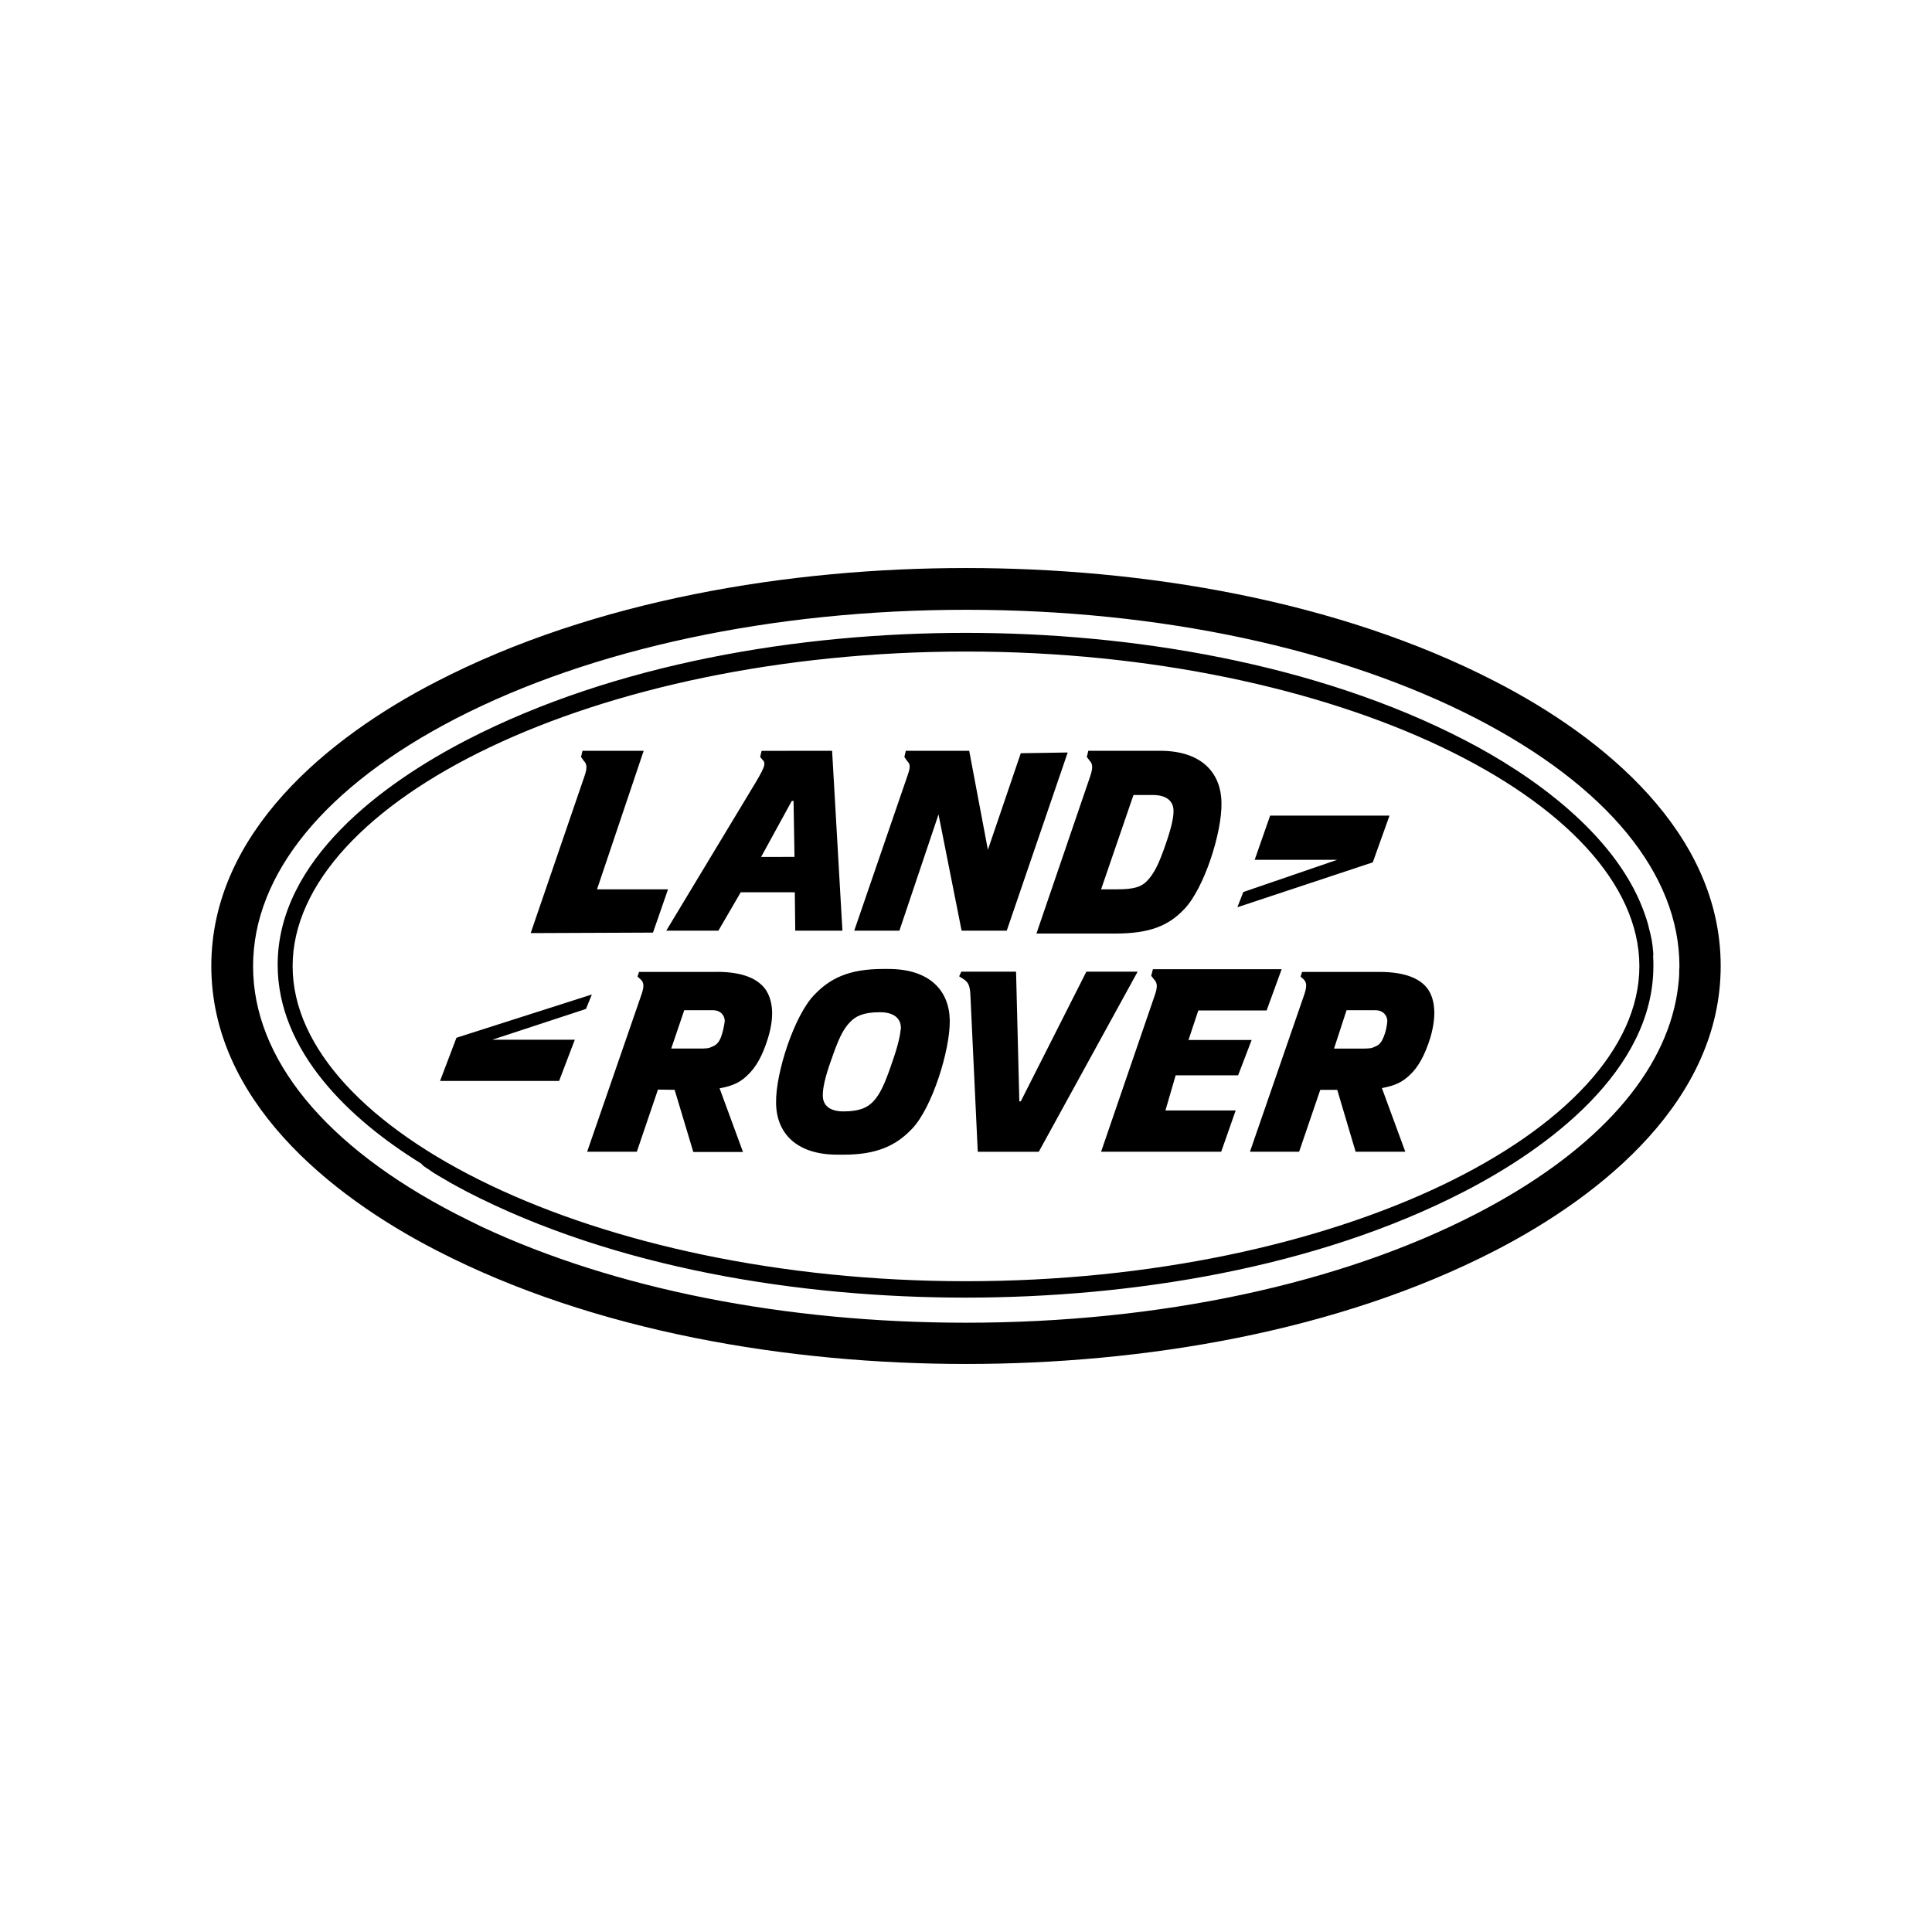
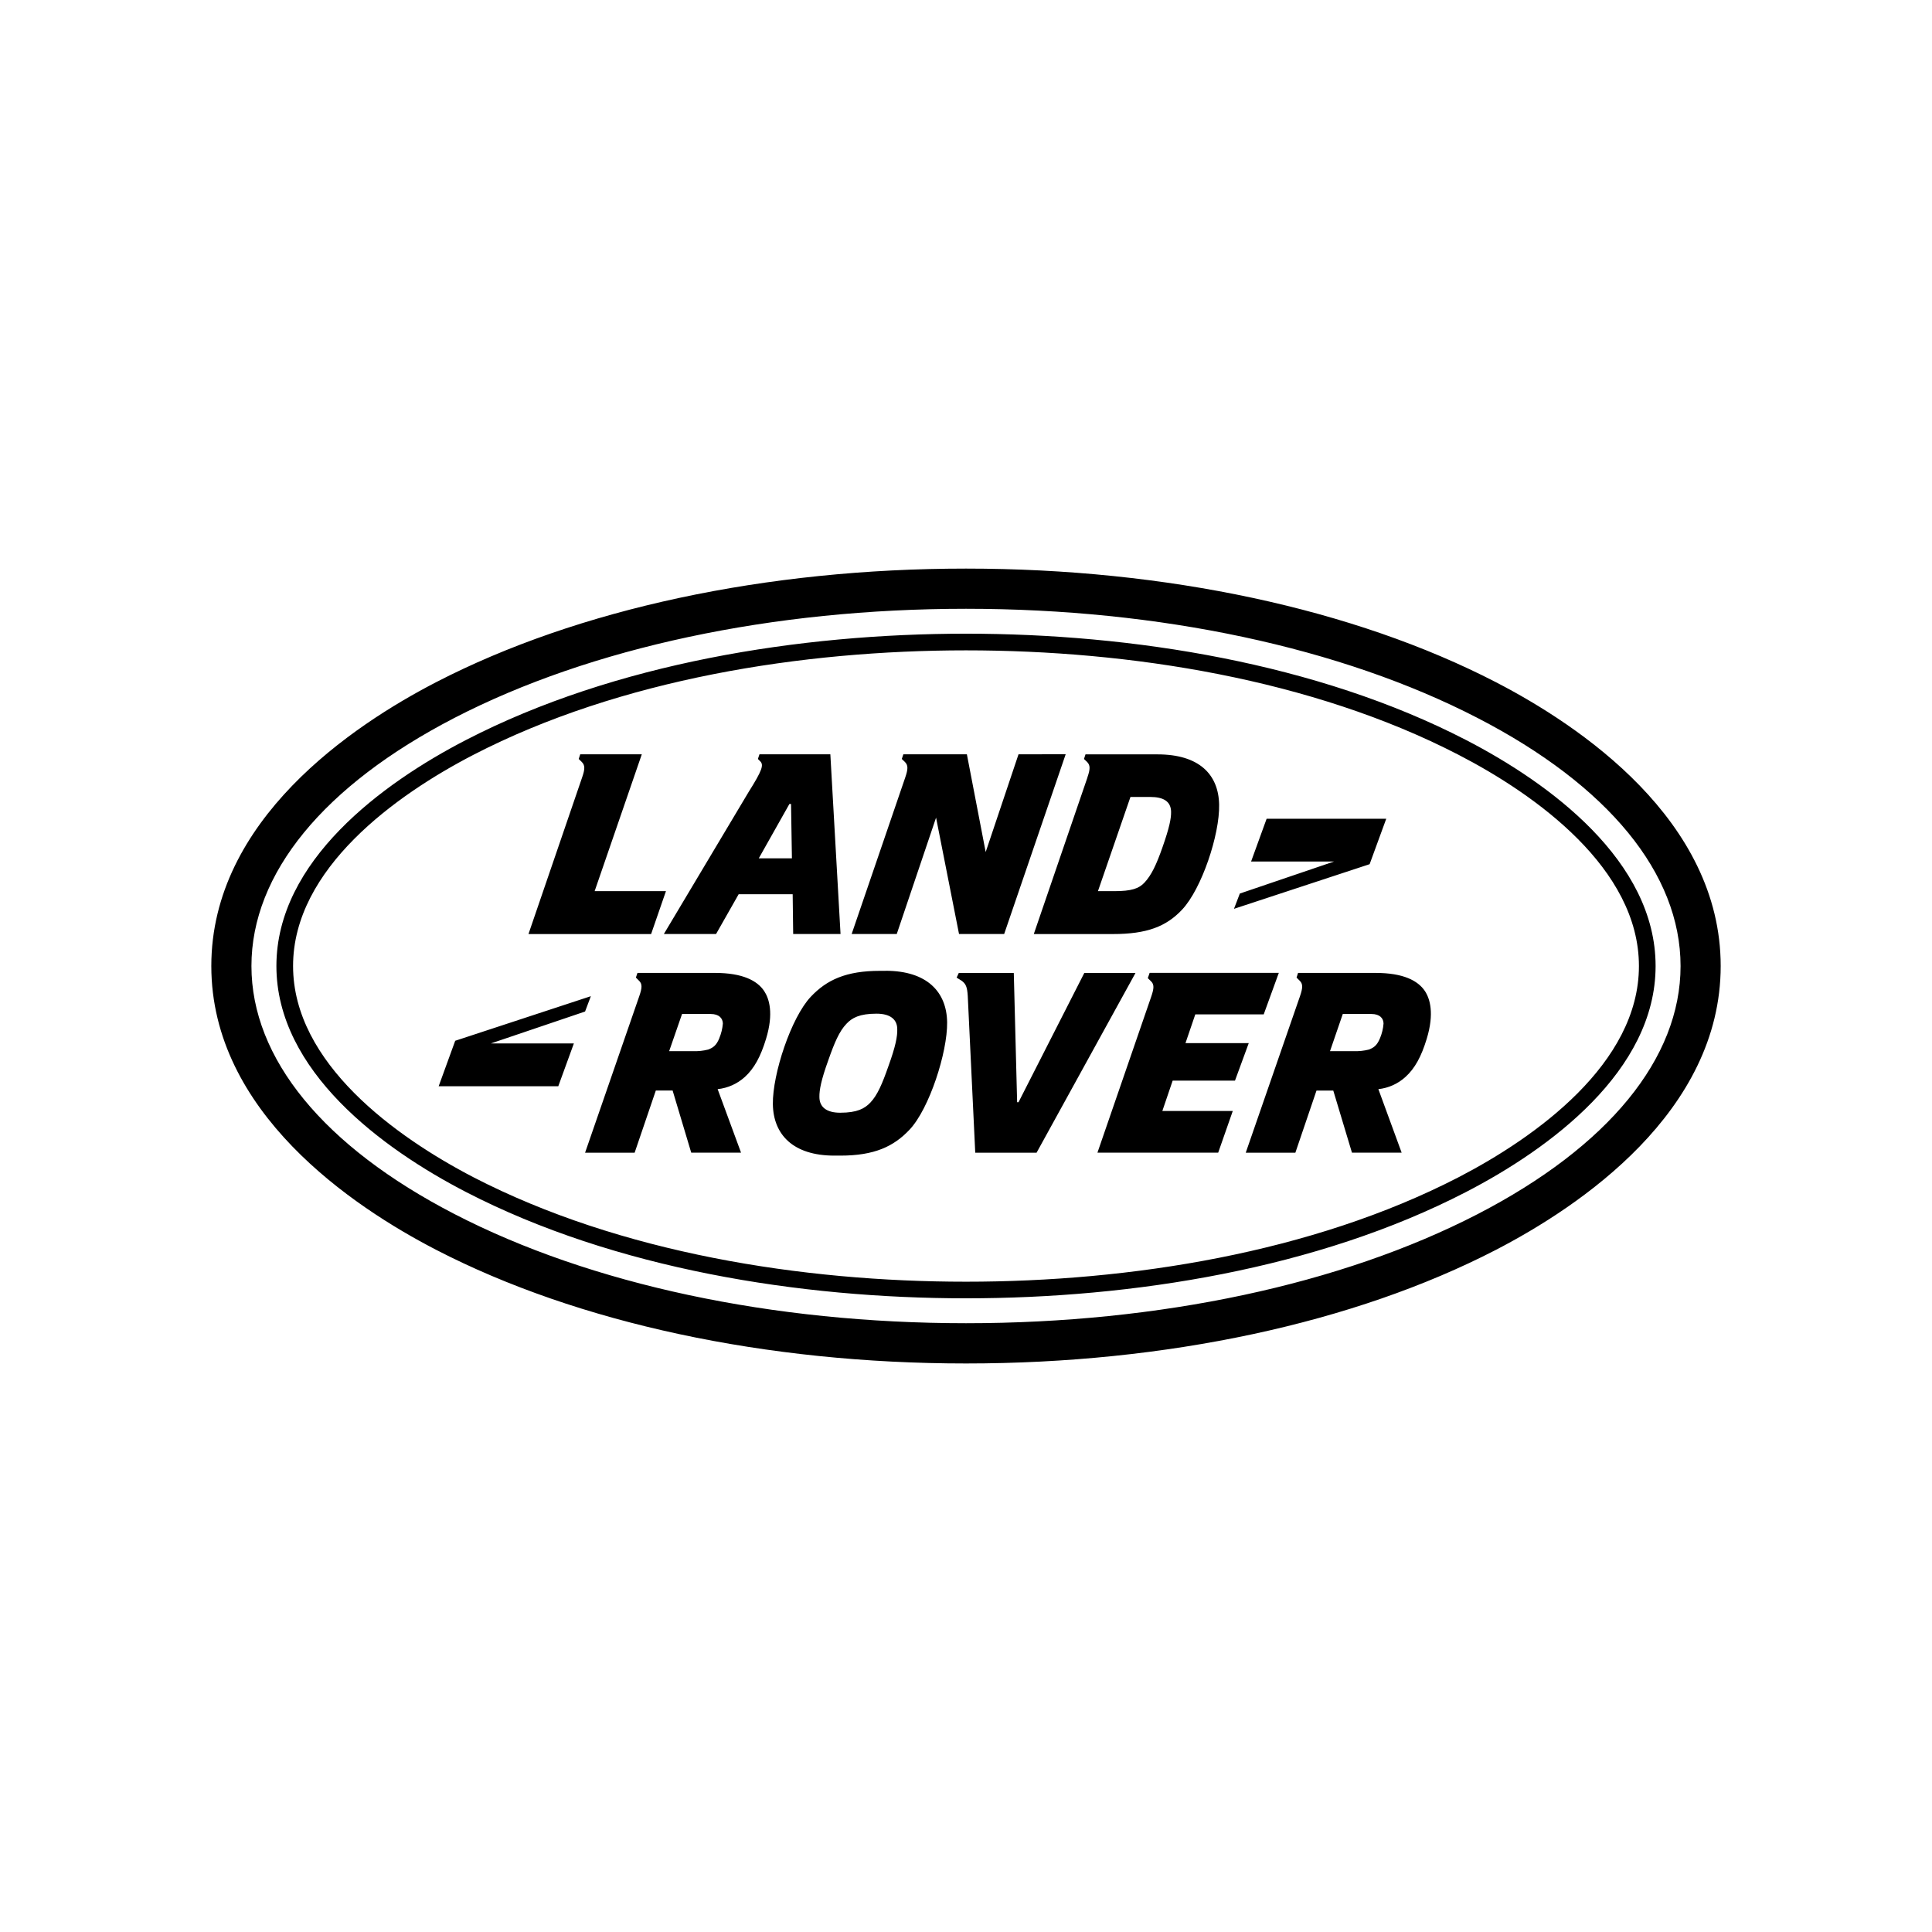
<svg xmlns="http://www.w3.org/2000/svg" width="100%" height="100%" viewBox="-3.36 -3.36 30.72 30.72">
-   <path d="M18.57 12.094h-1.226l-.024.074.051.047c.05.05.05.117.004.25l-.86 2.488h.782l.336-.984h.27l.292.984h.79l-.372-1.012c.215-.039.324-.097.434-.199.148-.133.25-.328.336-.601.12-.41.047-.641-.031-.762-.11-.164-.34-.285-.782-.285zm.07 1.035c-.046.121-.1.14-.171.168-.047.02-.149.016-.242.016h-.375l.199-.61h.457c.133 0 .191.094.191.172a.852.852 0 01-.058.254zm-7.492 1.453c.313-.332.598-1.238.594-1.71-.004-.481-.32-.825-.976-.825h-.086c-.54 0-.844.148-1.098.418-.316.332-.61 1.238-.602 1.71.004.481.32.825.977.825h.098c.535 0 .84-.148 1.093-.418zm-.335-1.012c-.098.282-.172.461-.286.582-.09.094-.207.16-.476.16-.211 0-.328-.09-.328-.253 0-.11.027-.27.14-.582.098-.282.172-.461.29-.582.09-.094.206-.16.48-.16.21 0 .332.09.332.253-.012.11-.04.27-.153.582zm-3.79-2.101l-1.945.008.852-2.485c.047-.133.047-.199-.004-.25l-.047-.066.023-.098h.973l-.742 2.203h1.129zm5.848-2.852l.746-.012-.969 2.833h-.718l-.367-1.848-.622 1.848h-.718l.847-2.465c.047-.133.047-.18-.004-.23l-.046-.067.023-.098h1.008l.297 1.574zm1.856 3.477l-1.57 2.86h-.97l-.117-2.49c-.007-.14-.027-.198-.101-.25l-.078-.05.035-.074h.87l.052 2.062h.023l1.043-2.062h.813zM5.53 13.828H3.637l.261-.687 2.153-.688-.094.23-1.488.489H5.78zm9.942-2.734c.316-.332.601-1.219.59-1.692-.008-.48-.32-.824-.977-.824h-1.14l-.024.098.047.062c.05.051.05.121.004.254l-.852 2.492h1.254c.54 0 .844-.12 1.098-.39zm-.809-1.813h.305c.21 0 .328.086.332.25 0 .106-.028.258-.137.567-.098.28-.172.433-.285.55-.09.094-.207.133-.48.133h-.25zm.672 4.453l-.164.563h1.117l-.23.656h-1.91l.851-2.48c.047-.13.047-.2-.004-.254l-.05-.063.027-.105h2.047l-.239.656h-1.086l-.156.469h1.004l-.215.562h-.992zm3.133-3.382l-2.153.714.094-.242 1.492-.512H16.59l.246-.703h1.898zM8.035 12.094H6.801l-.024.074.051.047c.055.05.055.117.008.25l-.86 2.488h.79l.336-.988.265.004.297.988h.79l-.372-1.012c.215-.039.324-.097.43-.195.152-.137.254-.328.34-.605.125-.41.046-.637-.032-.762-.117-.168-.343-.29-.785-.29zm.07 1.035c-.046.121-.105.14-.175.168-.047.02-.149.015-.242.015h-.375l.207-.609h.453c.136 0 .191.094.191.172a1.195 1.195 0 01-.059.254zm.645-4.55l-.023.097.039.047c.062.058.03.129-.184.48l-1.348 2.235h.829l.355-.61h.86l.007.61h.75l-.164-2.86zm-.008 1.687l.488-.891h.028l.015.89zm14.184 1.507a1.8 1.8 0 00-.067-.375c-.004-.015-.007-.039-.015-.062a1.62 1.62 0 00-.04-.129l-.042-.117c-.465-1.207-1.766-2.133-2.836-2.684C17.57 7.187 14.629 6.703 12 6.703h-.008c-2.637 0-5.57.484-7.93 1.703-1.324.684-3.007 1.906-3.007 3.574 0 1.372 1.14 2.457 2.28 3.16.04.048.08.067.114.09.04.024.074.055.114.075.039.023.078.05.117.07.043.023.086.05.125.074.086.047.172.094.254.137 2.359 1.219 5.296 1.687 7.933 1.687 2.633 0 5.57-.468 7.93-1.687 1.328-.684 3.008-1.922 3.008-3.586 0-.05 0-.102-.004-.156a.213.213 0 000-.07zM12 17.012c-5.898 0-10.707-2.403-10.707-5.008C1.293 9.383 6.102 7 12 7c5.898 0 10.707 2.383 10.707 5.004 0 2.613-4.809 5.008-10.707 5.008zm8.418-9.535C17.906 6.18 14.808 5.672 12 5.672c-2.809 0-5.906.508-8.418 1.805C1.859 8.363 0 9.883 0 12c0 2.117 1.86 3.637 3.582 4.523 2.512 1.297 5.61 1.805 8.418 1.805 2.809 0 5.906-.508 8.418-1.805C22.141 15.633 24 14.117 24 12c0-2.117-1.86-3.637-3.582-4.523zm2.922 4.66c0 .023-.004.047-.004.066a3.233 3.233 0 01-.047.34c-.25 1.266-1.351 2.453-3.172 3.395-2.16 1.117-5.043 1.734-8.117 1.734-2.883 0-5.594-.54-7.703-1.527-.14-.067-.274-.137-.41-.204C1.809 14.867.664 13.47.664 12.004c0-1.465 1.145-2.863 3.223-3.938 2.16-1.113 5.043-1.73 8.117-1.73 3.074 0 5.953.617 8.113 1.73 2.078 1.075 3.227 2.473 3.227 3.938-.004.043-.004.086-.004.133zm0 0" />
+   <path d="M10.182 11.491h.717l.625-1.85.365 1.85h.718l.978-2.858-.75.001-.522 1.554-.299-1.554h-1.01l-.025.074.05.048c.053.053.05.114.005.246l-.852 2.489zm3.749-2.489l-.853 2.49h1.259c.54 0 .847-.12 1.098-.387.313-.332.6-1.195.59-1.67-.009-.485-.322-.8-.98-.8H13.9l-.024.073.05.048c.052.053.05.114.004.246m.685.31h.313c.213 0 .33.071.333.236.002.106-.027.252-.137.565-.098.28-.176.443-.287.562-.088.094-.207.135-.478.135h-.261l.517-1.498zm4.066.347H16.78l-.247.68h1.318l-1.497.509-.093.243 2.157-.71.264-.722zM5.043 11.492h1.95l.236-.682H6.095l.75-2.176h-.979l-.024.074.049.048c.053.053.051.114.005.246l-.853 2.49zm2.153-.001h.83l.359-.632h.859l.008.632h.753l-.162-2.857H8.716l-.025.074.036.036c.06.058.035.142-.184.49l-1.347 2.257zm1.996-2.067h.026l.014.864h-.527l.487-.864zM8.01 12.11H6.776l-.025.074.05.05c.053.051.05.113.004.245l-.862 2.49h.788l.337-.989h.267l.296.988h.792l-.372-1.01a.76.76 0 00.433-.194c.149-.136.252-.326.337-.607.124-.407.049-.64-.031-.76-.11-.164-.342-.287-.78-.287m.068 1.038c-.05.122-.104.151-.175.18a.845.845 0 01-.245.026H7.28l.205-.591h.455c.136 0 .192.07.194.152a.759.759 0 01-.057.233m10.436-1.038H17.28l-.024.074.05.05c.053.051.05.113.005.245l-.863 2.49h.789l.336-.988h.267l.297.987h.79l-.37-1.01a.758.758 0 00.431-.194c.15-.136.253-.326.338-.607.124-.407.05-.64-.03-.76-.11-.164-.343-.287-.782-.287m.069 1.038c-.05.122-.104.151-.174.18a.849.849 0 01-.245.026h-.376l.203-.591h.455c.136 0 .192.07.193.152a.747.747 0 01-.056.233m1.367-4.742c-2.365-1.222-5.31-1.69-7.95-1.69s-5.585.468-7.95 1.69C2.72 9.093 1.035 10.331 1.035 12c0 1.669 1.686 2.907 3.015 3.594 2.365 1.222 5.31 1.69 7.95 1.69 2.64 0 5.585-.467 7.95-1.69 1.329-.687 3.015-1.925 3.015-3.594 0-1.67-1.685-2.907-3.015-3.594m-.12 6.954c-2.33 1.203-5.227 1.66-7.83 1.66-2.603 0-5.5-.457-7.83-1.66C2.939 14.721 1.3 13.546 1.3 12c0-1.548 1.638-2.722 2.87-3.359C6.5 7.438 9.398 6.981 12 6.981c2.603 0 5.5.456 7.83 1.66 1.233.637 2.87 1.81 2.87 3.36 0 1.547-1.638 2.721-2.87 3.359m.595-7.873C18.171 6.322 15.18 5.681 12 5.681c-3.179 0-6.17.641-8.425 1.806C2.24 8.177 0 9.681 0 12s2.24 3.823 3.575 4.513C5.829 17.678 8.821 18.32 12 18.32c3.18 0 6.171-.641 8.425-1.806C21.76 15.823 24 14.32 24 12c0-2.32-2.24-3.823-3.575-4.513m-.293 8.46C17.967 17.064 15.08 17.68 12 17.68s-5.966-.616-8.132-1.735C1.786 14.87.638 13.468.638 12c0-1.469 1.148-2.87 3.23-3.946C6.034 6.936 8.921 6.32 12 6.32c3.08 0 5.967.617 8.132 1.735 2.083 1.075 3.23 2.477 3.23 3.946 0 1.468-1.147 2.87-3.23 3.946m-9.41-3.87h-.091c-.539 0-.846.144-1.099.412-.314.333-.609 1.23-.603 1.706.006.484.32.82.978.82h.096c.54 0 .848-.145 1.1-.413.314-.333.603-1.23.597-1.706-.006-.484-.32-.82-.979-.82m.046 1.515c-.098.281-.175.462-.288.581-.09.094-.207.161-.48.161-.212 0-.33-.087-.33-.251-.002-.107.027-.268.141-.582.098-.28.175-.462.289-.581.088-.094.207-.161.478-.161.213 0 .331.087.33.25.003.108-.026.27-.14.583M6.035 12.48l-2.157.709-.263.723h1.902l.248-.681H4.446l1.497-.507.092-.244zm7.846-.369l-1.046 2.055h-.022l-.053-2.055h-.875l-.034.074.075.046c.073.051.093.103.102.246l.119 2.492h.975l1.573-2.858h-.814zm2.396 1.712l.219-.597H15.49l.156-.457h1.088l.24-.66H14.92l-.029.084.05.049c.053.051.05.112.004.246l-.855 2.48h1.92l.232-.663h-1.12l.164-.482h.991z" />
</svg>
